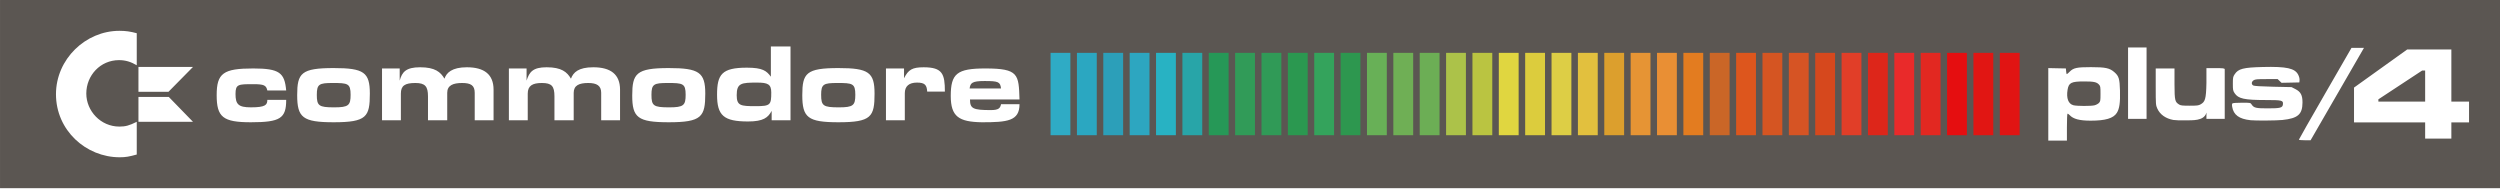
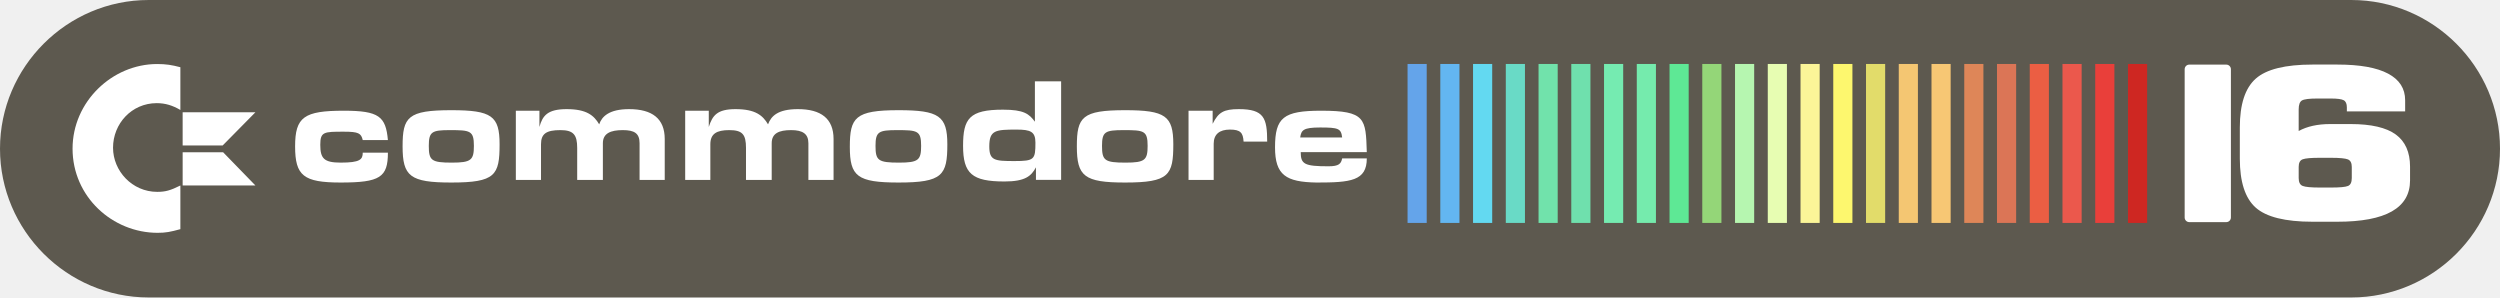
- <svg xmlns="http://www.w3.org/2000/svg" width="1182.299" height="88.953" viewBox="0 0 312.817 23.535">
-   <g style="stroke-width:.795">
-     <path style="color:#000;clip-rule:nonzero;display:inline;overflow:visible;visibility:visible;opacity:1;isolation:auto;mix-blend-mode:normal;color-interpolation:sRGB;color-interpolation-filters:linearRGB;solid-color:#000;solid-opacity:1;fill:#5b5652;fill-opacity:1;fill-rule:nonzero;stroke:none;stroke-width:.631;stroke-linecap:butt;stroke-linejoin:miter;stroke-miterlimit:4;stroke-dasharray:none;stroke-dashoffset:0;stroke-opacity:1;color-rendering:auto;image-rendering:auto;shape-rendering:auto;text-rendering:auto;enable-background:accumulate" d="M-817.799 256.513h248.561v18.701h-248.561z" transform="translate(1029.21 -322.824) scale(1.25851)" />
-     <path d="M-727.918 263.319h-1.796v5.153h1.874v-2.693c0-.703.43-1.055 1.211-1.055.78 0 .976.235 1.015.898h1.758c0-1.757-.235-2.42-2.11-2.42-1.132 0-1.522.234-1.952 1.092v-.975zm8.63 4.139c-1.796 0-2.07-.156-2.07-1.055h4.921c-.078-2.498-.078-3.084-3.397-3.084-2.813 0-3.438.507-3.438 2.733 0 2.07.821 2.577 3.086 2.617 2.538 0 3.75-.118 3.75-1.796h-1.837c-.078.39-.234.585-1.016.585zm-2.11-2.147c.079-.547.235-.743 1.485-.743 1.367 0 1.562.079 1.64.743zm-69.823.195h1.874c-.156-1.758-.664-2.187-3.28-2.187-2.967 0-3.631.468-3.631 2.655s.625 2.694 3.397 2.694c2.929 0 3.515-.39 3.515-2.226h-1.875c0 .508-.195.743-1.64.743-1.25 0-1.523-.312-1.523-1.328 0-.976.273-.976 1.758-.976 1.093 0 1.288.117 1.405.625zm43.542.311c0-2.108-.624-2.537-3.632-2.537-3.24 0-3.63.546-3.63 2.733 0 2.187.545 2.655 3.63 2.655 3.281 0 3.632-.546 3.632-2.85zm-5.35.119c0-1.055.235-1.172 1.602-1.172 1.523 0 1.796.039 1.796 1.172 0 1.054-.196 1.25-1.64 1.25-1.563 0-1.758-.157-1.758-1.25zm22.18-.119c0-2.108-.585-2.537-3.59-2.537-3.203 0-3.594.507-3.594 2.694 0 2.226.547 2.694 3.593 2.694 3.28 0 3.592-.546 3.592-2.85zm-5.31.119c0-1.055.235-1.172 1.601-1.172 1.524 0 1.797.039 1.797 1.172 0 1.054-.195 1.25-1.64 1.25-1.562 0-1.757-.157-1.757-1.25zm-44.87-.119c0-2.108-.585-2.537-3.592-2.537-3.241 0-3.632.507-3.632 2.694 0 2.226.547 2.694 3.632 2.694 3.28 0 3.592-.546 3.592-2.85zm-5.272.119c0-1.055.234-1.172 1.563-1.172 1.522 0 1.796.039 1.796 1.172 0 1.054-.196 1.25-1.64 1.25-1.524 0-1.72-.157-1.72-1.25zm45.144-4.805v3.007c-.43-.585-.82-.897-2.382-.897-2.499 0-2.968.664-2.968 2.694 0 2.07.664 2.655 3.085 2.655 1.523 0 1.992-.39 2.343-1.054v.936h1.875v-7.341h-1.953zm-1.367 3.594c1.054 0 1.406.156 1.406.975 0 1.25-.079 1.368-1.562 1.368-1.484 0-1.874-.04-1.874-1.093 0-1.211.468-1.25 2.03-1.25zm-35.537-1.406h-1.757v5.153h1.875v-2.655c0-.78.39-1.053 1.445-1.053.976 0 1.25.35 1.25 1.327v2.381h1.913v-2.732c0-.742.585-.976 1.483-.976.86 0 1.25.234 1.25.976v2.732h1.874v-3.045c0-1.522-.937-2.226-2.655-2.226-1.484 0-2.031.547-2.226 1.133-.391-.664-.937-1.133-2.422-1.133-1.405 0-1.796.469-2.03 1.328v-1.21zm12.614 0h-1.757v5.153h1.874v-2.655c0-.78.468-1.053 1.405-1.053.977 0 1.25.312 1.25 1.327v2.381h1.914v-2.732c0-.742.547-.976 1.445-.976.86 0 1.288.273 1.288.976v2.732h1.875v-3.045c0-1.522-.937-2.226-2.655-2.226-1.484 0-1.992.508-2.226 1.133-.39-.664-.938-1.133-2.422-1.133-1.366 0-1.717.469-1.99 1.328v-1.21zM-801.019 266.15h-3.016v2.474h5.422zm2.405-2.98h-5.421v2.473h2.982zm-5.59-.17v-3.185c-.644-.17-1.085-.238-1.728-.238-3.355 0-6.303 2.813-6.303 6.303 0 3.592 2.982 6.269 6.336 6.269.61 0 .949-.068 1.695-.272v-3.253c-.746.373-1.118.474-1.728.474-1.864 0-3.288-1.558-3.288-3.286 0-1.796 1.39-3.321 3.253-3.321.645 0 1.187.17 1.763.509z" style="fill:#fff;stroke-width:.21" transform="translate(1029.21 -322.824) scale(1.25851)" />
-     <g style="stroke-width:.503">
-       <path style="color:#000;clip-rule:nonzero;display:inline;overflow:visible;visibility:visible;opacity:1;isolation:auto;mix-blend-mode:normal;color-interpolation:sRGB;color-interpolation-filters:linearRGB;solid-color:#000;solid-opacity:1;fill:#2fabc5;fill-opacity:1;fill-rule:nonzero;stroke:none;stroke-width:.399;stroke-linecap:butt;stroke-linejoin:miter;stroke-miterlimit:4;stroke-dasharray:none;stroke-dashoffset:0;stroke-opacity:1;color-rendering:auto;image-rendering:auto;shape-rendering:auto;text-rendering:auto;enable-background:accumulate" d="M-728.972 161.39h1.276v5.06h-1.276z" transform="matrix(1.94431 0 0 2.03664 1548.801 -322.08)" />
-       <path style="color:#000;clip-rule:nonzero;display:inline;overflow:visible;visibility:visible;opacity:1;isolation:auto;mix-blend-mode:normal;color-interpolation:sRGB;color-interpolation-filters:linearRGB;solid-color:#000;solid-opacity:1;fill:#2ba7c1;fill-opacity:1;fill-rule:nonzero;stroke:none;stroke-width:.399;stroke-linecap:butt;stroke-linejoin:miter;stroke-miterlimit:4;stroke-dasharray:none;stroke-dashoffset:0;stroke-opacity:1;color-rendering:auto;image-rendering:auto;shape-rendering:auto;text-rendering:auto;enable-background:accumulate" d="M-727.275 161.39h1.276v5.06h-1.276z" transform="matrix(1.94431 0 0 2.03664 1548.801 -322.08)" />
-       <path style="color:#000;clip-rule:nonzero;display:inline;overflow:visible;visibility:visible;opacity:1;isolation:auto;mix-blend-mode:normal;color-interpolation:sRGB;color-interpolation-filters:linearRGB;solid-color:#000;solid-opacity:1;fill:#2c9fb9;fill-opacity:1;fill-rule:nonzero;stroke:none;stroke-width:.399;stroke-linecap:butt;stroke-linejoin:miter;stroke-miterlimit:4;stroke-dasharray:none;stroke-dashoffset:0;stroke-opacity:1;color-rendering:auto;image-rendering:auto;shape-rendering:auto;text-rendering:auto;enable-background:accumulate" d="M-725.578 161.39h1.276v5.06h-1.276z" transform="matrix(1.94431 0 0 2.03664 1548.801 -322.08)" />
-       <path style="color:#000;clip-rule:nonzero;display:inline;overflow:visible;visibility:visible;opacity:1;isolation:auto;mix-blend-mode:normal;color-interpolation:sRGB;color-interpolation-filters:linearRGB;solid-color:#000;solid-opacity:1;fill:#2da6c0;fill-opacity:1;fill-rule:nonzero;stroke:none;stroke-width:.399;stroke-linecap:butt;stroke-linejoin:miter;stroke-miterlimit:4;stroke-dasharray:none;stroke-dashoffset:0;stroke-opacity:1;color-rendering:auto;image-rendering:auto;shape-rendering:auto;text-rendering:auto;enable-background:accumulate" d="M-723.881 161.39h1.276v5.06h-1.276z" transform="matrix(1.94431 0 0 2.03664 1548.801 -322.08)" />
-       <path style="color:#000;clip-rule:nonzero;display:inline;overflow:visible;visibility:visible;opacity:1;isolation:auto;mix-blend-mode:normal;color-interpolation:sRGB;color-interpolation-filters:linearRGB;solid-color:#000;solid-opacity:1;fill:#28b2c3;fill-opacity:1;fill-rule:nonzero;stroke:none;stroke-width:.399;stroke-linecap:butt;stroke-linejoin:miter;stroke-miterlimit:4;stroke-dasharray:none;stroke-dashoffset:0;stroke-opacity:1;color-rendering:auto;image-rendering:auto;shape-rendering:auto;text-rendering:auto;enable-background:accumulate" d="M-722.184 161.39h1.276v5.06h-1.276z" transform="matrix(1.94431 0 0 2.03664 1548.801 -322.08)" />
-       <path style="color:#000;clip-rule:nonzero;display:inline;overflow:visible;visibility:visible;opacity:1;isolation:auto;mix-blend-mode:normal;color-interpolation:sRGB;color-interpolation-filters:linearRGB;solid-color:#000;solid-opacity:1;fill:#28a5a8;fill-opacity:1;fill-rule:nonzero;stroke:none;stroke-width:.399;stroke-linecap:butt;stroke-linejoin:miter;stroke-miterlimit:4;stroke-dasharray:none;stroke-dashoffset:0;stroke-opacity:1;color-rendering:auto;image-rendering:auto;shape-rendering:auto;text-rendering:auto;enable-background:accumulate" d="M-720.487 161.39h1.276v5.06h-1.276z" transform="matrix(1.94431 0 0 2.03664 1548.801 -322.08)" />
-       <path style="color:#000;clip-rule:nonzero;display:inline;overflow:visible;visibility:visible;opacity:1;isolation:auto;mix-blend-mode:normal;color-interpolation:sRGB;color-interpolation-filters:linearRGB;solid-color:#000;solid-opacity:1;fill:#269857;fill-opacity:1;fill-rule:nonzero;stroke:none;stroke-width:.399;stroke-linecap:butt;stroke-linejoin:miter;stroke-miterlimit:4;stroke-dasharray:none;stroke-dashoffset:0;stroke-opacity:1;color-rendering:auto;image-rendering:auto;shape-rendering:auto;text-rendering:auto;enable-background:accumulate" d="M-718.79 161.39h1.276v5.06h-1.276z" transform="matrix(1.94431 0 0 2.03664 1548.801 -322.08)" />
-       <path style="color:#000;clip-rule:nonzero;display:inline;overflow:visible;visibility:visible;opacity:1;isolation:auto;mix-blend-mode:normal;color-interpolation:sRGB;color-interpolation-filters:linearRGB;solid-color:#000;solid-opacity:1;fill:#319b58;fill-opacity:1;fill-rule:nonzero;stroke:none;stroke-width:.399;stroke-linecap:butt;stroke-linejoin:miter;stroke-miterlimit:4;stroke-dasharray:none;stroke-dashoffset:0;stroke-opacity:1;color-rendering:auto;image-rendering:auto;shape-rendering:auto;text-rendering:auto;enable-background:accumulate" d="M-717.094 161.39h1.276v5.06h-1.276z" transform="matrix(1.94431 0 0 2.03664 1548.801 -322.08)" />
-       <path style="color:#000;clip-rule:nonzero;display:inline;overflow:visible;visibility:visible;opacity:1;isolation:auto;mix-blend-mode:normal;color-interpolation:sRGB;color-interpolation-filters:linearRGB;solid-color:#000;solid-opacity:1;fill:#309a57;fill-opacity:1;fill-rule:nonzero;stroke:none;stroke-width:.399;stroke-linecap:butt;stroke-linejoin:miter;stroke-miterlimit:4;stroke-dasharray:none;stroke-dashoffset:0;stroke-opacity:1;color-rendering:auto;image-rendering:auto;shape-rendering:auto;text-rendering:auto;enable-background:accumulate" d="M-715.397 161.39h1.276v5.06h-1.276z" transform="matrix(1.94431 0 0 2.03664 1548.801 -322.08)" />
-       <path style="color:#000;clip-rule:nonzero;display:inline;overflow:visible;visibility:visible;opacity:1;isolation:auto;mix-blend-mode:normal;color-interpolation:sRGB;color-interpolation-filters:linearRGB;solid-color:#000;solid-opacity:1;fill:#2b9850;fill-opacity:1;fill-rule:nonzero;stroke:none;stroke-width:.399;stroke-linecap:butt;stroke-linejoin:miter;stroke-miterlimit:4;stroke-dasharray:none;stroke-dashoffset:0;stroke-opacity:1;color-rendering:auto;image-rendering:auto;shape-rendering:auto;text-rendering:auto;enable-background:accumulate" d="M-713.7 161.39h1.276v5.06h-1.276z" transform="matrix(1.94431 0 0 2.03664 1548.801 -322.08)" />
-       <path style="color:#000;clip-rule:nonzero;display:inline;overflow:visible;visibility:visible;opacity:1;isolation:auto;mix-blend-mode:normal;color-interpolation:sRGB;color-interpolation-filters:linearRGB;solid-color:#000;solid-opacity:1;fill:#34a35c;fill-opacity:1;fill-rule:nonzero;stroke:none;stroke-width:.399;stroke-linecap:butt;stroke-linejoin:miter;stroke-miterlimit:4;stroke-dasharray:none;stroke-dashoffset:0;stroke-opacity:1;color-rendering:auto;image-rendering:auto;shape-rendering:auto;text-rendering:auto;enable-background:accumulate" d="M-712.003 161.39h1.276v5.06h-1.276z" transform="matrix(1.94431 0 0 2.03664 1548.801 -322.08)" />
-       <path style="color:#000;clip-rule:nonzero;display:inline;overflow:visible;visibility:visible;opacity:1;isolation:auto;mix-blend-mode:normal;color-interpolation:sRGB;color-interpolation-filters:linearRGB;solid-color:#000;solid-opacity:1;fill:#2d974f;fill-opacity:1;fill-rule:nonzero;stroke:none;stroke-width:.399;stroke-linecap:butt;stroke-linejoin:miter;stroke-miterlimit:4;stroke-dasharray:none;stroke-dashoffset:0;stroke-opacity:1;color-rendering:auto;image-rendering:auto;shape-rendering:auto;text-rendering:auto;enable-background:accumulate" d="M-710.306 161.39h1.276v5.06h-1.276z" transform="matrix(1.94431 0 0 2.03664 1548.801 -322.08)" />
-       <path style="color:#000;clip-rule:nonzero;display:inline;overflow:visible;visibility:visible;opacity:1;isolation:auto;mix-blend-mode:normal;color-interpolation:sRGB;color-interpolation-filters:linearRGB;solid-color:#000;solid-opacity:1;fill:#68b057;fill-opacity:1;fill-rule:nonzero;stroke:none;stroke-width:.399;stroke-linecap:butt;stroke-linejoin:miter;stroke-miterlimit:4;stroke-dasharray:none;stroke-dashoffset:0;stroke-opacity:1;color-rendering:auto;image-rendering:auto;shape-rendering:auto;text-rendering:auto;enable-background:accumulate" d="M-708.609 161.39h1.276v5.06h-1.276z" transform="matrix(1.94431 0 0 2.03664 1548.801 -322.08)" />
-       <path style="color:#000;clip-rule:nonzero;display:inline;overflow:visible;visibility:visible;opacity:1;isolation:auto;mix-blend-mode:normal;color-interpolation:sRGB;color-interpolation-filters:linearRGB;solid-color:#000;solid-opacity:1;fill:#6faf55;fill-opacity:1;fill-rule:nonzero;stroke:none;stroke-width:.399;stroke-linecap:butt;stroke-linejoin:miter;stroke-miterlimit:4;stroke-dasharray:none;stroke-dashoffset:0;stroke-opacity:1;color-rendering:auto;image-rendering:auto;shape-rendering:auto;text-rendering:auto;enable-background:accumulate" d="M-706.912 161.39h1.276v5.06h-1.276z" transform="matrix(1.94431 0 0 2.03664 1548.801 -322.08)" />
-       <path style="color:#000;clip-rule:nonzero;display:inline;overflow:visible;visibility:visible;opacity:1;isolation:auto;mix-blend-mode:normal;color-interpolation:sRGB;color-interpolation-filters:linearRGB;solid-color:#000;solid-opacity:1;fill:#6cae55;fill-opacity:1;fill-rule:nonzero;stroke:none;stroke-width:.399;stroke-linecap:butt;stroke-linejoin:miter;stroke-miterlimit:4;stroke-dasharray:none;stroke-dashoffset:0;stroke-opacity:1;color-rendering:auto;image-rendering:auto;shape-rendering:auto;text-rendering:auto;enable-background:accumulate" d="M-705.215 161.39h1.276v5.06h-1.276z" transform="matrix(1.94431 0 0 2.03664 1548.801 -322.08)" />
-       <path style="color:#000;clip-rule:nonzero;display:inline;overflow:visible;visibility:visible;opacity:1;isolation:auto;mix-blend-mode:normal;color-interpolation:sRGB;color-interpolation-filters:linearRGB;solid-color:#000;solid-opacity:1;fill:#acc249;fill-opacity:1;fill-rule:nonzero;stroke:none;stroke-width:.399;stroke-linecap:butt;stroke-linejoin:miter;stroke-miterlimit:4;stroke-dasharray:none;stroke-dashoffset:0;stroke-opacity:1;color-rendering:auto;image-rendering:auto;shape-rendering:auto;text-rendering:auto;enable-background:accumulate" d="M-703.518 161.39h1.276v5.06h-1.276z" transform="matrix(1.94431 0 0 2.03664 1548.801 -322.08)" />
-       <path style="color:#000;clip-rule:nonzero;display:inline;overflow:visible;visibility:visible;opacity:1;isolation:auto;mix-blend-mode:normal;color-interpolation:sRGB;color-interpolation-filters:linearRGB;solid-color:#000;solid-opacity:1;fill:#bac441;fill-opacity:1;fill-rule:nonzero;stroke:none;stroke-width:.399;stroke-linecap:butt;stroke-linejoin:miter;stroke-miterlimit:4;stroke-dasharray:none;stroke-dashoffset:0;stroke-opacity:1;color-rendering:auto;image-rendering:auto;shape-rendering:auto;text-rendering:auto;enable-background:accumulate" d="M-701.821 161.39h1.276v5.06h-1.276z" transform="matrix(1.94431 0 0 2.03664 1548.801 -322.08)" />
-       <path style="color:#000;clip-rule:nonzero;display:inline;overflow:visible;visibility:visible;opacity:1;isolation:auto;mix-blend-mode:normal;color-interpolation:sRGB;color-interpolation-filters:linearRGB;solid-color:#000;solid-opacity:1;fill:#e0d640;fill-opacity:1;fill-rule:nonzero;stroke:none;stroke-width:.399;stroke-linecap:butt;stroke-linejoin:miter;stroke-miterlimit:4;stroke-dasharray:none;stroke-dashoffset:0;stroke-opacity:1;color-rendering:auto;image-rendering:auto;shape-rendering:auto;text-rendering:auto;enable-background:accumulate" d="M-700.125 161.39h1.276v5.06h-1.276z" transform="matrix(1.94431 0 0 2.03664 1548.801 -322.08)" />
-       <path style="color:#000;clip-rule:nonzero;display:inline;overflow:visible;visibility:visible;opacity:1;isolation:auto;mix-blend-mode:normal;color-interpolation:sRGB;color-interpolation-filters:linearRGB;solid-color:#000;solid-opacity:1;fill:#dccc3d;fill-opacity:1;fill-rule:nonzero;stroke:none;stroke-width:.399;stroke-linecap:butt;stroke-linejoin:miter;stroke-miterlimit:4;stroke-dasharray:none;stroke-dashoffset:0;stroke-opacity:1;color-rendering:auto;image-rendering:auto;shape-rendering:auto;text-rendering:auto;enable-background:accumulate" d="M-698.428 161.39h1.276v5.06h-1.276z" transform="matrix(1.94431 0 0 2.03664 1548.801 -322.08)" />
-       <path style="color:#000;clip-rule:nonzero;display:inline;overflow:visible;visibility:visible;opacity:1;isolation:auto;mix-blend-mode:normal;color-interpolation:sRGB;color-interpolation-filters:linearRGB;solid-color:#000;solid-opacity:1;fill:#ddce45;fill-opacity:1;fill-rule:nonzero;stroke:none;stroke-width:.399;stroke-linecap:butt;stroke-linejoin:miter;stroke-miterlimit:4;stroke-dasharray:none;stroke-dashoffset:0;stroke-opacity:1;color-rendering:auto;image-rendering:auto;shape-rendering:auto;text-rendering:auto;enable-background:accumulate" d="M-696.731 161.39h1.276v5.06h-1.276z" transform="matrix(1.94431 0 0 2.03664 1548.801 -322.08)" />
-       <path style="color:#000;clip-rule:nonzero;display:inline;overflow:visible;visibility:visible;opacity:1;isolation:auto;mix-blend-mode:normal;color-interpolation:sRGB;color-interpolation-filters:linearRGB;solid-color:#000;solid-opacity:1;fill:#e2c03e;fill-opacity:1;fill-rule:nonzero;stroke:none;stroke-width:.399;stroke-linecap:butt;stroke-linejoin:miter;stroke-miterlimit:4;stroke-dasharray:none;stroke-dashoffset:0;stroke-opacity:1;color-rendering:auto;image-rendering:auto;shape-rendering:auto;text-rendering:auto;enable-background:accumulate" d="M-695.034 161.39h1.276v5.06h-1.276z" transform="matrix(1.94431 0 0 2.03664 1548.801 -322.08)" />
-       <path style="color:#000;clip-rule:nonzero;display:inline;overflow:visible;visibility:visible;opacity:1;isolation:auto;mix-blend-mode:normal;color-interpolation:sRGB;color-interpolation-filters:linearRGB;solid-color:#000;solid-opacity:1;fill:#dc9f2d;fill-opacity:1;fill-rule:nonzero;stroke:none;stroke-width:.399;stroke-linecap:butt;stroke-linejoin:miter;stroke-miterlimit:4;stroke-dasharray:none;stroke-dashoffset:0;stroke-opacity:1;color-rendering:auto;image-rendering:auto;shape-rendering:auto;text-rendering:auto;enable-background:accumulate" d="M-693.337 161.39h1.276v5.06h-1.276z" transform="matrix(1.94431 0 0 2.03664 1548.801 -322.08)" />
-       <path style="color:#000;clip-rule:nonzero;display:inline;overflow:visible;visibility:visible;opacity:1;isolation:auto;mix-blend-mode:normal;color-interpolation:sRGB;color-interpolation-filters:linearRGB;solid-color:#000;solid-opacity:1;fill:#e69434;fill-opacity:1;fill-rule:nonzero;stroke:none;stroke-width:.399;stroke-linecap:butt;stroke-linejoin:miter;stroke-miterlimit:4;stroke-dasharray:none;stroke-dashoffset:0;stroke-opacity:1;color-rendering:auto;image-rendering:auto;shape-rendering:auto;text-rendering:auto;enable-background:accumulate" d="M-691.64 161.39h1.276v5.06h-1.276z" transform="matrix(1.94431 0 0 2.03664 1548.801 -322.08)" />
-       <path style="color:#000;clip-rule:nonzero;display:inline;overflow:visible;visibility:visible;opacity:1;isolation:auto;mix-blend-mode:normal;color-interpolation:sRGB;color-interpolation-filters:linearRGB;solid-color:#000;solid-opacity:1;fill:#e98f34;fill-opacity:1;fill-rule:nonzero;stroke:none;stroke-width:.399;stroke-linecap:butt;stroke-linejoin:miter;stroke-miterlimit:4;stroke-dasharray:none;stroke-dashoffset:0;stroke-opacity:1;color-rendering:auto;image-rendering:auto;shape-rendering:auto;text-rendering:auto;enable-background:accumulate" d="M-689.943 161.39h1.276v5.06h-1.276z" transform="matrix(1.94431 0 0 2.03664 1548.801 -322.08)" />
-       <path style="color:#000;clip-rule:nonzero;display:inline;overflow:visible;visibility:visible;opacity:1;isolation:auto;mix-blend-mode:normal;color-interpolation:sRGB;color-interpolation-filters:linearRGB;solid-color:#000;solid-opacity:1;fill:#e37c20;fill-opacity:1;fill-rule:nonzero;stroke:none;stroke-width:.399;stroke-linecap:butt;stroke-linejoin:miter;stroke-miterlimit:4;stroke-dasharray:none;stroke-dashoffset:0;stroke-opacity:1;color-rendering:auto;image-rendering:auto;shape-rendering:auto;text-rendering:auto;enable-background:accumulate" d="M-688.246 161.39h1.276v5.06h-1.276z" transform="matrix(1.94431 0 0 2.03664 1548.801 -322.08)" />
-       <path style="color:#000;clip-rule:nonzero;display:inline;overflow:visible;visibility:visible;opacity:1;isolation:auto;mix-blend-mode:normal;color-interpolation:sRGB;color-interpolation-filters:linearRGB;solid-color:#000;solid-opacity:1;fill:#ca6627;fill-opacity:1;fill-rule:nonzero;stroke:none;stroke-width:.399;stroke-linecap:butt;stroke-linejoin:miter;stroke-miterlimit:4;stroke-dasharray:none;stroke-dashoffset:0;stroke-opacity:1;color-rendering:auto;image-rendering:auto;shape-rendering:auto;text-rendering:auto;enable-background:accumulate" d="M-686.549 161.39h1.276v5.06h-1.276z" transform="matrix(1.94431 0 0 2.03664 1548.801 -322.08)" />
-       <path style="color:#000;clip-rule:nonzero;display:inline;overflow:visible;visibility:visible;opacity:1;isolation:auto;mix-blend-mode:normal;color-interpolation:sRGB;color-interpolation-filters:linearRGB;solid-color:#000;solid-opacity:1;fill:#dd561d;fill-opacity:1;fill-rule:nonzero;stroke:none;stroke-width:.399;stroke-linecap:butt;stroke-linejoin:miter;stroke-miterlimit:4;stroke-dasharray:none;stroke-dashoffset:0;stroke-opacity:1;color-rendering:auto;image-rendering:auto;shape-rendering:auto;text-rendering:auto;enable-background:accumulate" d="M-684.852 161.39h1.276v5.06h-1.276z" transform="matrix(1.94431 0 0 2.03664 1548.801 -322.08)" />
-       <path style="color:#000;clip-rule:nonzero;display:inline;overflow:visible;visibility:visible;opacity:1;isolation:auto;mix-blend-mode:normal;color-interpolation:sRGB;color-interpolation-filters:linearRGB;solid-color:#000;solid-opacity:1;fill:#d55522;fill-opacity:1;fill-rule:nonzero;stroke:none;stroke-width:.399;stroke-linecap:butt;stroke-linejoin:miter;stroke-miterlimit:4;stroke-dasharray:none;stroke-dashoffset:0;stroke-opacity:1;color-rendering:auto;image-rendering:auto;shape-rendering:auto;text-rendering:auto;enable-background:accumulate" d="M-683.156 161.39h1.276v5.06h-1.276z" transform="matrix(1.94431 0 0 2.03664 1548.801 -322.08)" />
-       <path style="color:#000;clip-rule:nonzero;display:inline;overflow:visible;visibility:visible;opacity:1;isolation:auto;mix-blend-mode:normal;color-interpolation:sRGB;color-interpolation-filters:linearRGB;solid-color:#000;solid-opacity:1;fill:#d65424;fill-opacity:1;fill-rule:nonzero;stroke:none;stroke-width:.399;stroke-linecap:butt;stroke-linejoin:miter;stroke-miterlimit:4;stroke-dasharray:none;stroke-dashoffset:0;stroke-opacity:1;color-rendering:auto;image-rendering:auto;shape-rendering:auto;text-rendering:auto;enable-background:accumulate" d="M-681.459 161.39h1.276v5.06h-1.276z" transform="matrix(1.94431 0 0 2.03664 1548.801 -322.08)" />
-       <path style="color:#000;clip-rule:nonzero;display:inline;overflow:visible;visibility:visible;opacity:1;isolation:auto;mix-blend-mode:normal;color-interpolation:sRGB;color-interpolation-filters:linearRGB;solid-color:#000;solid-opacity:1;fill:#d6481d;fill-opacity:1;fill-rule:nonzero;stroke:none;stroke-width:.399;stroke-linecap:butt;stroke-linejoin:miter;stroke-miterlimit:4;stroke-dasharray:none;stroke-dashoffset:0;stroke-opacity:1;color-rendering:auto;image-rendering:auto;shape-rendering:auto;text-rendering:auto;enable-background:accumulate" d="M-679.762 161.39h1.276v5.06h-1.276z" transform="matrix(1.94431 0 0 2.03664 1548.801 -322.08)" />
-       <path style="color:#000;clip-rule:nonzero;display:inline;overflow:visible;visibility:visible;opacity:1;isolation:auto;mix-blend-mode:normal;color-interpolation:sRGB;color-interpolation-filters:linearRGB;solid-color:#000;solid-opacity:1;fill:#e13e28;fill-opacity:1;fill-rule:nonzero;stroke:none;stroke-width:.399;stroke-linecap:butt;stroke-linejoin:miter;stroke-miterlimit:4;stroke-dasharray:none;stroke-dashoffset:0;stroke-opacity:1;color-rendering:auto;image-rendering:auto;shape-rendering:auto;text-rendering:auto;enable-background:accumulate" d="M-678.065 161.39h1.276v5.06h-1.276z" transform="matrix(1.94431 0 0 2.03664 1548.801 -322.08)" />
-       <path style="color:#000;clip-rule:nonzero;display:inline;overflow:visible;visibility:visible;opacity:1;isolation:auto;mix-blend-mode:normal;color-interpolation:sRGB;color-interpolation-filters:linearRGB;solid-color:#000;solid-opacity:1;fill:#dd261a;fill-opacity:1;fill-rule:nonzero;stroke:none;stroke-width:.399;stroke-linecap:butt;stroke-linejoin:miter;stroke-miterlimit:4;stroke-dasharray:none;stroke-dashoffset:0;stroke-opacity:1;color-rendering:auto;image-rendering:auto;shape-rendering:auto;text-rendering:auto;enable-background:accumulate" d="M-676.368 161.39h1.276v5.06h-1.276z" transform="matrix(1.94431 0 0 2.03664 1548.801 -322.08)" />
-       <path style="color:#000;clip-rule:nonzero;display:inline;overflow:visible;visibility:visible;opacity:1;isolation:auto;mix-blend-mode:normal;color-interpolation:sRGB;color-interpolation-filters:linearRGB;solid-color:#000;solid-opacity:1;fill:#e92a2a;fill-opacity:1;fill-rule:nonzero;stroke:none;stroke-width:.399;stroke-linecap:butt;stroke-linejoin:miter;stroke-miterlimit:4;stroke-dasharray:none;stroke-dashoffset:0;stroke-opacity:1;color-rendering:auto;image-rendering:auto;shape-rendering:auto;text-rendering:auto;enable-background:accumulate" d="M-674.671 161.39h1.276v5.06h-1.276z" transform="matrix(1.94431 0 0 2.03664 1548.801 -322.08)" />
-       <path style="color:#000;clip-rule:nonzero;display:inline;overflow:visible;visibility:visible;opacity:1;isolation:auto;mix-blend-mode:normal;color-interpolation:sRGB;color-interpolation-filters:linearRGB;solid-color:#000;solid-opacity:1;fill:#e22821;fill-opacity:1;fill-rule:nonzero;stroke:none;stroke-width:.399;stroke-linecap:butt;stroke-linejoin:miter;stroke-miterlimit:4;stroke-dasharray:none;stroke-dashoffset:0;stroke-opacity:1;color-rendering:auto;image-rendering:auto;shape-rendering:auto;text-rendering:auto;enable-background:accumulate" d="M-672.974 161.39h1.276v5.06h-1.276z" transform="matrix(1.94431 0 0 2.03664 1548.801 -322.08)" />
-       <path style="color:#000;clip-rule:nonzero;display:inline;overflow:visible;visibility:visible;opacity:1;isolation:auto;mix-blend-mode:normal;color-interpolation:sRGB;color-interpolation-filters:linearRGB;solid-color:#000;solid-opacity:1;fill:#e50e10;fill-opacity:1;fill-rule:nonzero;stroke:none;stroke-width:.399;stroke-linecap:butt;stroke-linejoin:miter;stroke-miterlimit:4;stroke-dasharray:none;stroke-dashoffset:0;stroke-opacity:1;color-rendering:auto;image-rendering:auto;shape-rendering:auto;text-rendering:auto;enable-background:accumulate" d="M-671.277 161.39h1.276v5.06h-1.276z" transform="matrix(1.94431 0 0 2.03664 1548.801 -322.08)" />
-       <path style="color:#000;clip-rule:nonzero;display:inline;overflow:visible;visibility:visible;opacity:1;isolation:auto;mix-blend-mode:normal;color-interpolation:sRGB;color-interpolation-filters:linearRGB;solid-color:#000;solid-opacity:1;fill:#e11613;fill-opacity:1;fill-rule:nonzero;stroke:none;stroke-width:.399;stroke-linecap:butt;stroke-linejoin:miter;stroke-miterlimit:4;stroke-dasharray:none;stroke-dashoffset:0;stroke-opacity:1;color-rendering:auto;image-rendering:auto;shape-rendering:auto;text-rendering:auto;enable-background:accumulate" d="M-669.58 161.39h1.276v5.06h-1.276z" transform="matrix(1.94431 0 0 2.03664 1548.801 -322.08)" />
-       <path style="color:#000;clip-rule:nonzero;display:inline;overflow:visible;visibility:visible;opacity:1;isolation:auto;mix-blend-mode:normal;color-interpolation:sRGB;color-interpolation-filters:linearRGB;solid-color:#000;solid-opacity:1;fill:#e11413;fill-opacity:1;fill-rule:nonzero;stroke:none;stroke-width:.399;stroke-linecap:butt;stroke-linejoin:miter;stroke-miterlimit:4;stroke-dasharray:none;stroke-dashoffset:0;stroke-opacity:1;color-rendering:auto;image-rendering:auto;shape-rendering:auto;text-rendering:auto;enable-background:accumulate" d="M-667.883 161.39h1.276v5.06h-1.276z" transform="matrix(1.94431 0 0 2.03664 1548.801 -322.08)" />
+ <svg xmlns="http://www.w3.org/2000/svg" width="351.747" height="41.853" viewBox="0 0 351.747 41.853" version="1.1" xml:space="preserve" style="clip-rule:evenodd;fill-rule:evenodd;stroke-linejoin:round;stroke-miterlimit:1.414" id="svg59">
+   <defs id="defs63" />
+   <g id="g57" transform="translate(-0.464)" style="display:inline">
+     <g id="g3" style="display:inline">
+       <path id="path5" d="m 21.391,0 h 309.893 c 11.511,0 20.927,9.416 20.927,20.926 0,11.511 -9.416,20.927 -20.927,20.927 H 21.391 C 9.88,41.853 0.464,32.437 0.464,20.926 0.464,9.417 9.88,0 21.391,0 Z" style="display:inline;fill:#5d594f;fill-rule:nonzero;fill-opacity:1" />
+       <path id="path17" d="m 339.555,25.38 c 0,3.879 -3.409,5.818 -10.231,5.818 h -3.49 c -3.844,0 -6.508,-0.665 -7.997,-1.988 -1.49,-1.327 -2.232,-3.622 -2.232,-6.888 V 17.93 c 0,-3.246 0.742,-5.531 2.232,-6.857 1.488,-1.327 4.153,-1.989 7.997,-1.989 h 3.49 c 3.168,0 5.55,0.425 7.146,1.277 1.597,0.851 2.395,2.097 2.395,3.74 v 1.574 h -8.201 v -0.564 c 0,-0.515 -0.148,-0.852 -0.446,-1.01 -0.298,-0.158 -0.894,-0.239 -1.786,-0.239 h -1.95 c -1.108,0 -1.819,0.09 -2.129,0.269 -0.314,0.177 -0.468,0.602 -0.468,1.275 v 3.026 c 1.188,-0.652 2.665,-0.977 4.426,-0.977 h 2.882 c 2.896,0 5.013,0.49 6.354,1.468 1.338,0.98 2.008,2.49 2.008,4.527 z m -8.199,-0.327 v -1.572 c 0,-0.556 -0.183,-0.907 -0.549,-1.055 -0.364,-0.147 -1.157,-0.224 -2.375,-0.224 h -1.582 c -1.22,0 -2.018,0.069 -2.396,0.21 -0.38,0.137 -0.568,0.493 -0.568,1.067 v 1.572 c 0,0.595 0.188,0.966 0.568,1.112 0.378,0.148 1.177,0.224 2.396,0.224 h 1.582 c 1.245,0 2.043,-0.074 2.395,-0.224 0.352,-0.144 0.529,-0.515 0.529,-1.11 z" style="display:inline;fill:#ffffff;fill-rule:nonzero" />
+       <path id="path171" d="m 171.082,15.577 h -3.393 v 9.735 h 3.54 v -5.088 c 0,-1.327 0.812,-1.992 2.288,-1.992 1.475,0 1.845,0.443 1.918,1.695 h 3.32 c 0,-3.318 -0.443,-4.572 -3.984,-4.572 -2.139,0 -2.877,0.443 -3.688,2.065 z M 31.86,21.426 h -5.697 v 4.673 h 10.241 z m 4.543,-5.632 H 26.162 v 4.672 h 5.633 z m 150.98,7.602 c -3.391,0 -3.909,-0.296 -3.909,-1.993 h 9.296 c -0.147,-4.718 -0.147,-5.826 -6.418,-5.826 -5.312,0 -6.493,0.959 -6.493,5.163 0,3.91 1.551,4.869 5.83,4.943 4.795,0 7.082,-0.222 7.082,-3.393 h -3.468 c -0.148,0.737 -0.442,1.106 -1.92,1.106 z m -3.982,-4.056 c 0.148,-1.033 0.442,-1.403 2.802,-1.403 2.584,0 2.952,0.149 3.099,1.403 z m -131.9,0.368 h 3.54 c -0.294,-3.32 -1.254,-4.131 -6.195,-4.131 -5.607,0 -6.861,0.884 -6.861,5.016 0,4.131 1.181,5.089 6.418,5.089 5.532,0 6.639,-0.737 6.639,-4.205 h -3.54 c 0,0.96 -0.369,1.403 -3.099,1.403 -2.361,0 -2.876,-0.589 -2.876,-2.508 0,-1.844 0.515,-1.844 3.32,-1.844 2.064,0 2.432,0.222 2.654,1.18 z m 82.252,0.589 c 0,-3.983 -1.179,-4.793 -6.86,-4.793 -6.123,0 -6.86,1.032 -6.86,5.162 0,4.131 1.032,5.016 6.86,5.016 6.197,0.001 6.86,-1.031 6.86,-5.385 z m -10.105,0.223 c 0,-1.992 0.443,-2.212 3.024,-2.212 2.877,0 3.393,0.072 3.393,2.212 0,1.992 -0.369,2.361 -3.099,2.361 -2.95,0 -3.318,-0.296 -3.318,-2.361 z m 41.899,-0.223 c 0,-3.983 -1.107,-4.793 -6.785,-4.793 -6.049,0 -6.787,0.957 -6.787,5.089 0,4.204 1.032,5.089 6.787,5.089 6.195,0.001 6.785,-1.031 6.785,-5.385 z m -10.031,0.223 c 0,-1.992 0.442,-2.212 3.024,-2.212 2.877,0 3.393,0.072 3.393,2.212 0,1.992 -0.368,2.361 -3.098,2.361 -2.949,0 -3.319,-0.296 -3.319,-2.361 z M 70.755,20.297 c 0,-3.983 -1.107,-4.793 -6.787,-4.793 -6.122,0 -6.86,0.957 -6.86,5.089 0,4.204 1.034,5.089 6.86,5.089 6.197,0.001 6.787,-1.031 6.787,-5.385 z m -9.96,0.223 c 0,-1.992 0.442,-2.212 2.952,-2.212 2.876,0 3.393,0.072 3.393,2.212 0,1.992 -0.37,2.361 -3.099,2.361 -2.878,0 -3.246,-0.296 -3.246,-2.361 z m 85.278,-9.075 v 5.68 c -0.811,-1.106 -1.549,-1.695 -4.499,-1.695 -4.721,0 -5.607,1.254 -5.607,5.089 0,3.911 1.255,5.015 5.828,5.015 2.877,0 3.762,-0.737 4.426,-1.991 v 1.768 h 3.542 V 11.443 Z m -2.582,6.788 c 1.991,0 2.656,0.295 2.656,1.843 0,2.361 -0.149,2.585 -2.95,2.585 -2.804,0 -3.541,-0.076 -3.541,-2.067 0,-2.287 0.885,-2.361 3.835,-2.361 z M 25.842,15.474 V 9.458 C 24.627,9.137 23.793,9.009 22.579,9.009 c -6.338,0 -11.906,5.313 -11.906,11.905 0,6.786 5.632,11.843 11.969,11.843 1.152,0 1.792,-0.129 3.2,-0.514 v -6.144 c -1.409,0.702 -2.111,0.895 -3.263,0.895 -3.521,0 -6.211,-2.944 -6.211,-6.208 0,-3.392 2.625,-6.273 6.146,-6.273 1.217,0 2.241,0.321 3.328,0.961 z m 50.519,0.103 h -3.319 v 9.735 h 3.541 v -5.015 c 0,-1.475 0.737,-1.99 2.73,-1.99 1.844,0 2.361,0.663 2.361,2.507 v 4.498 h 3.614 V 20.15 c 0,-1.401 1.106,-1.843 2.802,-1.843 1.623,0 2.361,0.443 2.361,1.843 v 5.162 h 3.54 v -5.753 c 0,-2.875 -1.77,-4.204 -5.015,-4.204 -2.804,0 -3.837,1.033 -4.206,2.139 -0.738,-1.254 -1.77,-2.139 -4.574,-2.139 -2.656,0 -3.393,0.885 -3.836,2.508 z m 23.827,0 h -3.319 v 9.735 h 3.54 v -5.015 c 0,-1.475 0.885,-1.99 2.655,-1.99 1.845,0 2.361,0.59 2.361,2.507 v 4.498 h 3.616 V 20.15 c 0,-1.401 1.033,-1.843 2.73,-1.843 1.623,0 2.433,0.515 2.433,1.843 v 5.162 h 3.541 v -5.753 c 0,-2.875 -1.77,-4.204 -5.015,-4.204 -2.803,0 -3.764,0.958 -4.205,2.139 -0.738,-1.254 -1.771,-2.139 -4.574,-2.139 -2.581,0 -3.245,0.885 -3.762,2.508 z" style="display:inline;fill:#ffffff;fill-rule:nonzero" />
+       <path d="m 314.35,9.742 c 0,-0.359 -0.292,-0.651 -0.651,-0.651 h -5.205 c -0.36,0 -0.651,0.292 -0.651,0.651 v 20.859 c 0,0.36 0.291,0.651 0.651,0.651 h 5.205 c 0.359,0 0.651,-0.291 0.651,-0.651 z" style="display:inline;fill:#ffffff" id="path6" />
+       <g id="g54" style="display:inline">
+         <rect x="299.869" y="9.001" width="2.695" height="22.365" style="fill:#ce2722" id="rect8" />
+         <rect x="295.261" y="9.001" width="2.695" height="22.365" style="fill:#e93f3a" id="rect10" />
+         <rect x="290.654" y="9.001" width="2.695" height="22.365" style="fill:#eb584c" id="rect12" />
+         <rect x="286.047" y="9.001" width="2.695" height="22.365" style="fill:#eb5e43" id="rect14" />
+         <rect x="281.439" y="9.001" width="2.695" height="22.365" style="fill:#db7556" id="rect16" />
+         <rect x="276.832" y="9.001" width="2.695" height="22.365" style="fill:#de8658" id="rect18" />
+         <rect x="272.224" y="9.001" width="2.695" height="22.365" style="fill:#f7c774" id="rect20" />
+         <rect x="267.617" y="9.001" width="2.695" height="22.365" style="fill:#f4c672" id="rect22" />
+         <rect x="263.009" y="9.001" width="2.695" height="22.365" style="fill:#e2dc6a" id="rect24" />
+         <rect x="258.402" y="9.001" width="2.695" height="22.365" style="fill:#fdf76e" id="rect26" />
+         <rect x="253.795" y="9.001" width="2.695" height="22.365" style="fill:#fbf598" id="rect28" />
+         <rect x="249.187" y="9.001" width="2.695" height="22.365" style="fill:#e7fdb2" id="rect30" />
+         <rect x="244.58" y="9.001" width="2.695" height="22.365" style="fill:#b6f6b0" id="rect32" />
+         <rect x="239.972" y="9.001" width="2.695" height="22.365" style="fill:#94d678" id="rect34" />
+         <rect x="235.365" y="9.001" width="2.695" height="22.365" style="fill:#5ee895" id="rect36" />
+         <rect x="230.757" y="9.001" width="2.695" height="22.365" style="fill:#75ebad" id="rect38" />
+         <rect x="226.15" y="9.001" width="2.695" height="22.365" style="fill:#75ebb1" id="rect40" />
+         <rect x="221.542" y="9.001" width="2.695" height="22.365" style="fill:#6fe0ad" id="rect42" />
+         <rect x="216.935" y="9.001" width="2.695" height="22.365" style="fill:#71e2ab" id="rect44" />
+         <rect x="212.328" y="9.001" width="2.695" height="22.365" style="fill:#69dac6" id="rect46" />
+         <rect x="207.72" y="9.001" width="2.695" height="22.365" style="fill:#63d9f1" id="rect48" />
+         <rect x="203.113" y="9.001" width="2.695" height="22.365" style="fill:#63b6f1" id="rect50" />
+         <rect x="198.505" y="9.001" width="2.695" height="22.365" style="fill:#64a4ea" id="rect52" />
+       </g>
    </g>
-     <path style="fill:#fff;stroke-width:.795" d="M-614.15 266.888v-3.606l.877.019.876.018.02.281c.012.155.043.281.07.281.027 0 .15-.103.272-.23.379-.39.716-.464 2.118-.463 1.453 0 1.871.09 2.34.503.443.39.522.648.555 1.821.034 1.207-.052 1.81-.315 2.225-.343.54-1.127.773-2.606.773-1.1 0-1.72-.165-2.084-.553-.087-.094-.183-.154-.214-.135-.032.019-.057.628-.057 1.353v1.319h-1.852zm4.594.095c.16-.04.358-.147.443-.237.143-.152.154-.22.154-.914 0-.703-.01-.76-.16-.92-.228-.243-.518-.303-1.46-.303-1.288 0-1.539.126-1.654.83-.137.844.073 1.402.58 1.537.342.09 1.746.095 2.097.007zm7.846 1.457c-.765-.137-1.335-.541-1.602-1.137-.15-.337-.156-.401-.157-2.165v-1.819h1.867v1.557c0 1.695.07 1.773.461 2.03.147.096.328.116 1.04.116.747 0 .894-.018 1.094-.134.432-.25.548-.465.58-2.129v-1.473h.877c.769 0 .908.016.942.105v4.94h-1.819v-.3c-.011-.173.02-.314 0-.314-.236.854-1.438.742-2.067.762-.473.014-1.02-.005-1.216-.039zm7.663.024c-1.13-.12-1.687-.528-1.82-1.334-.034-.213-.023-.304.044-.346.049-.032.468-.058.931-.058.83-.001.843 0 .952.167.226.346.423.394 1.612.394 1.263 0 1.474-.057 1.508-.408.038-.387-.091-.419-1.705-.42-2.138-.002-2.736-.134-3.099-.682-.161-.245-.176-.321-.176-.937 0-.621.014-.691.182-.945.362-.547.855-.674 2.794-.721 2.371-.058 3.193.123 3.523.773.093.183.144.387.133.53l-.02.23-.886.02-.887.018-.192-.184-.192-.184h-1.106c-.948 0-1.132.017-1.285.118-.225.147-.24.407-.031.52.099.052.756.092 1.977.12l1.828.04.384.197c.527.27.705.609.702 1.335-.006 1.18-.458 1.574-1.997 1.735-.591.062-2.666.077-3.175.023zm-12.172-.134v-7.098h1.84v7.098zM-576.681 270.296v-1.613h-7.072v-3.463l5.29-3.79h4.388v5.183h1.758v2.07h-1.758v1.613zm0-6.774h-.292l-4.36 2.868.003.223h4.649z" transform="translate(1029.21 -322.824) scale(1.25851)" />
-     <path d="M-589.233 270.396c0-.033 1.177-2.1 2.615-4.593l2.615-4.532h1.24l-.111.192-2.654 4.593-2.542 4.4h-.581c-.351 0-.582-.024-.582-.06z" style="fill:#fff;stroke-width:.795" transform="translate(1029.21 -322.824) scale(1.25851)" />
  </g>
</svg>
